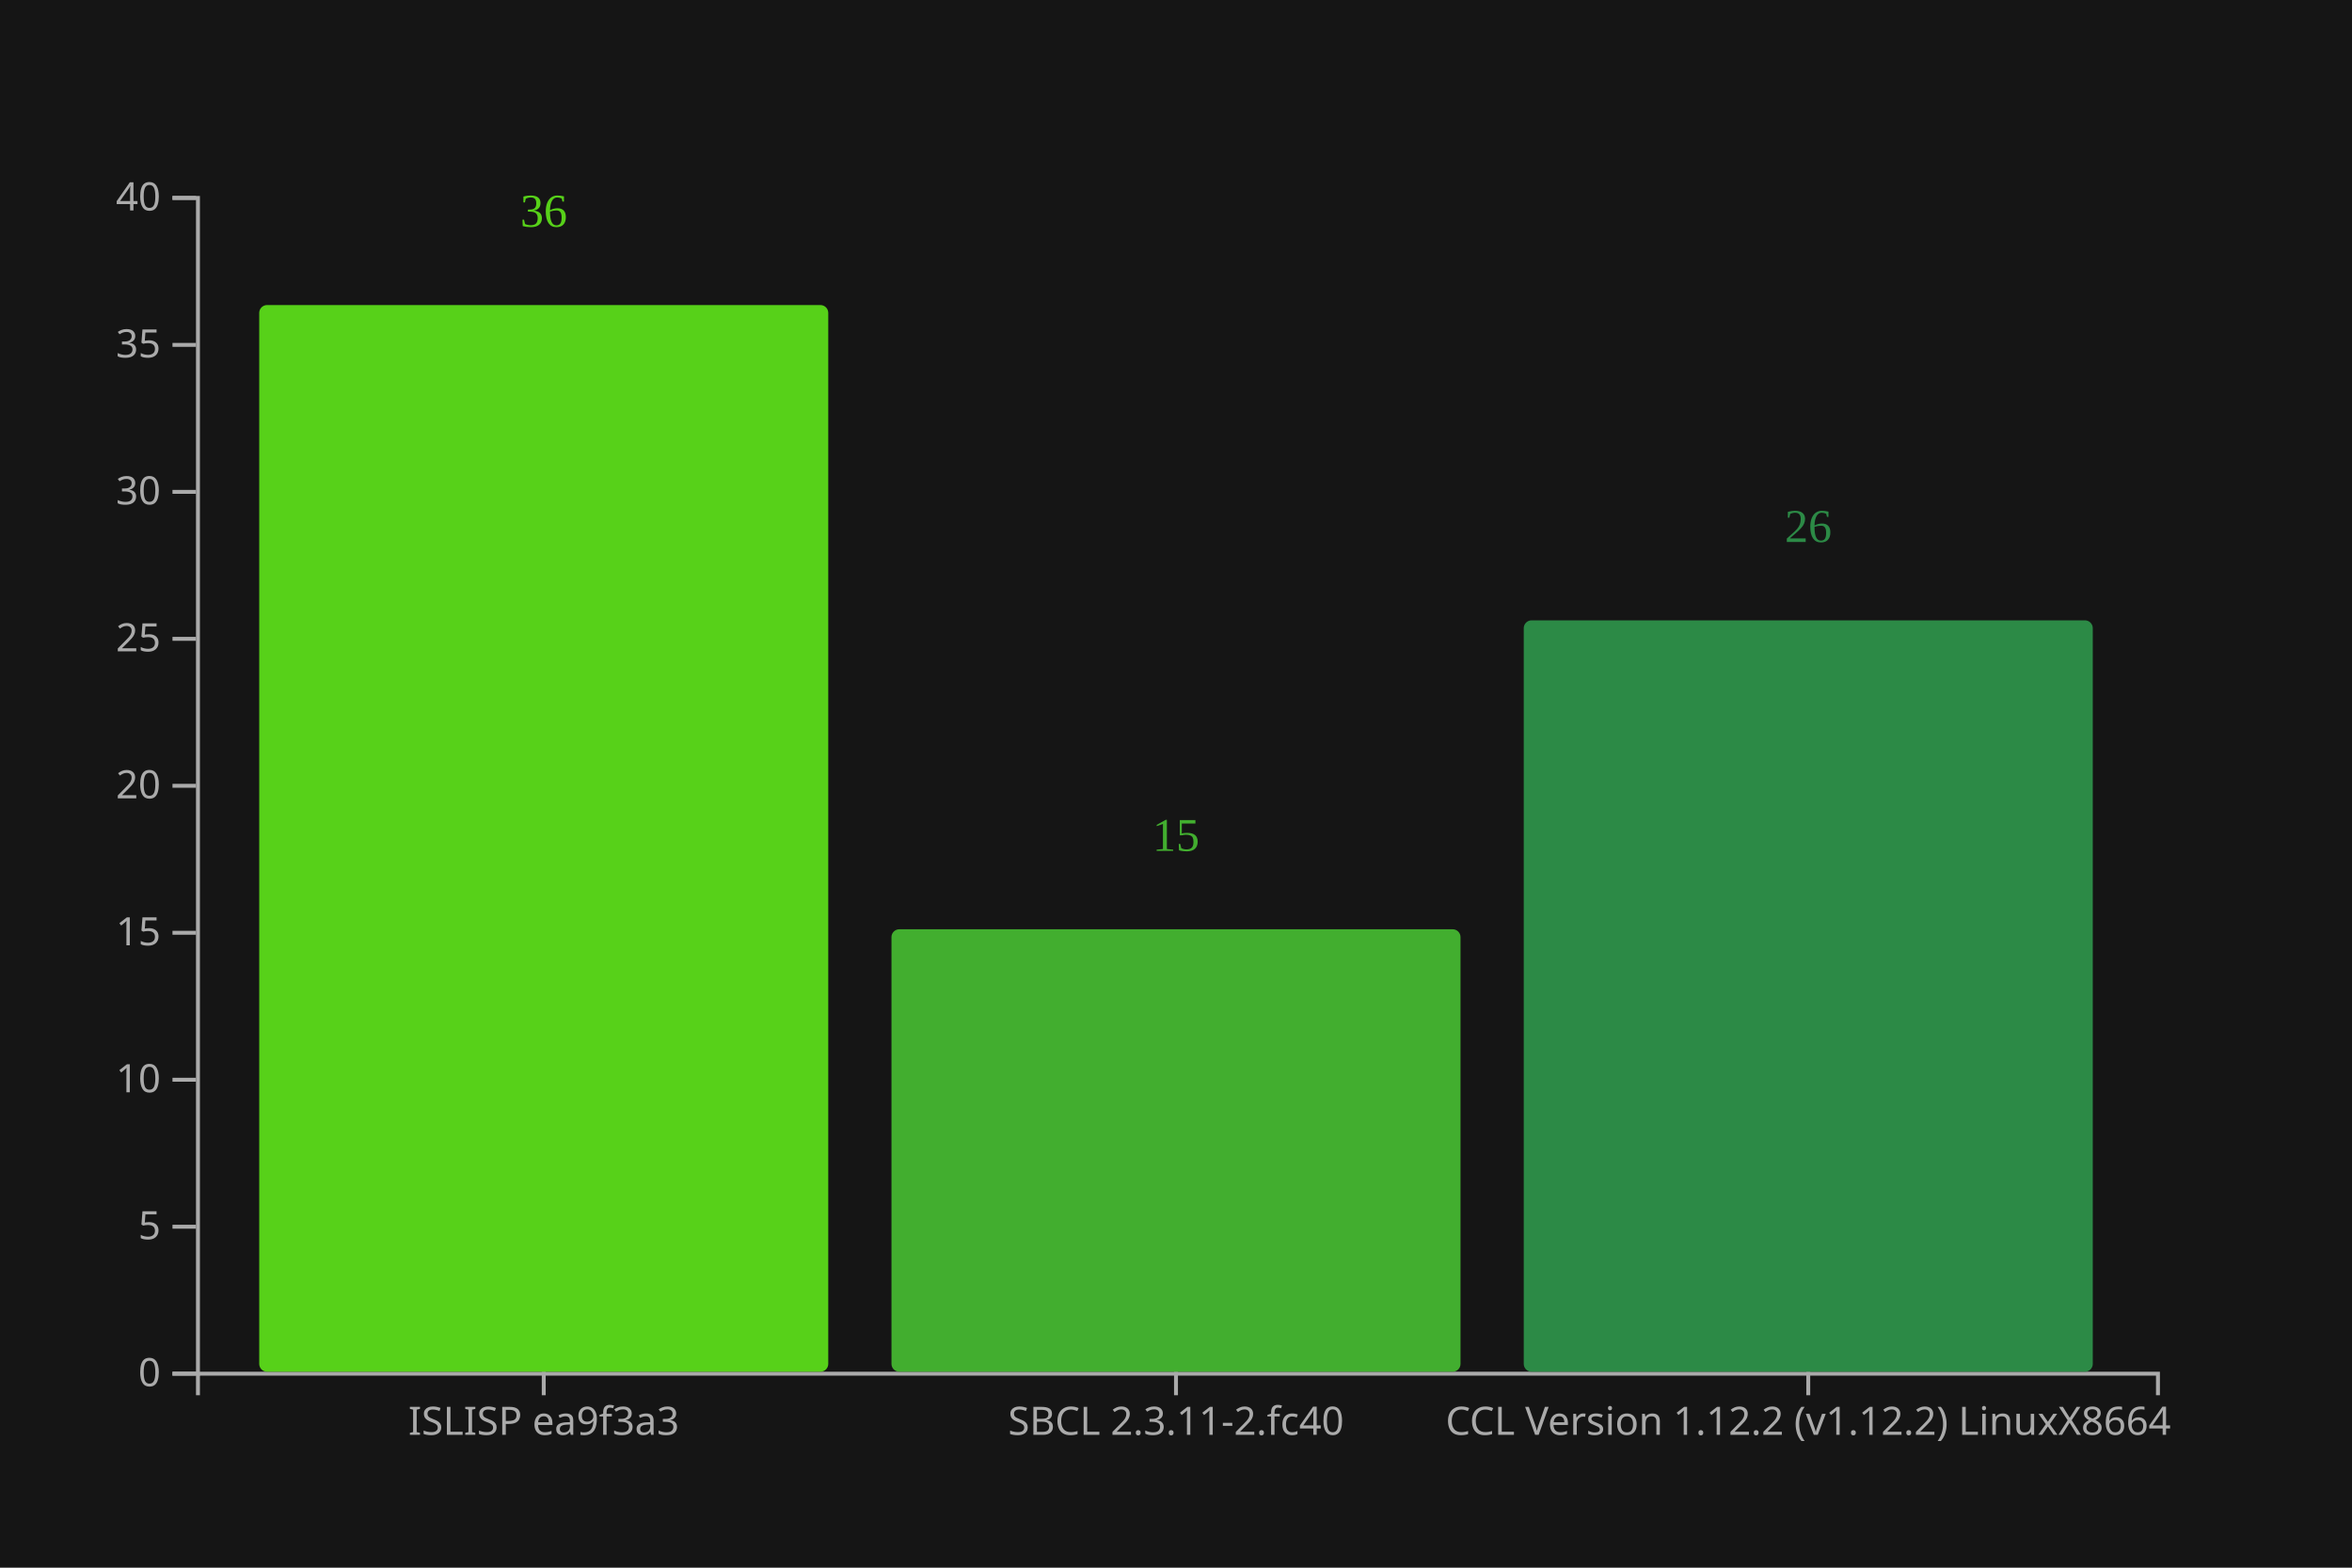
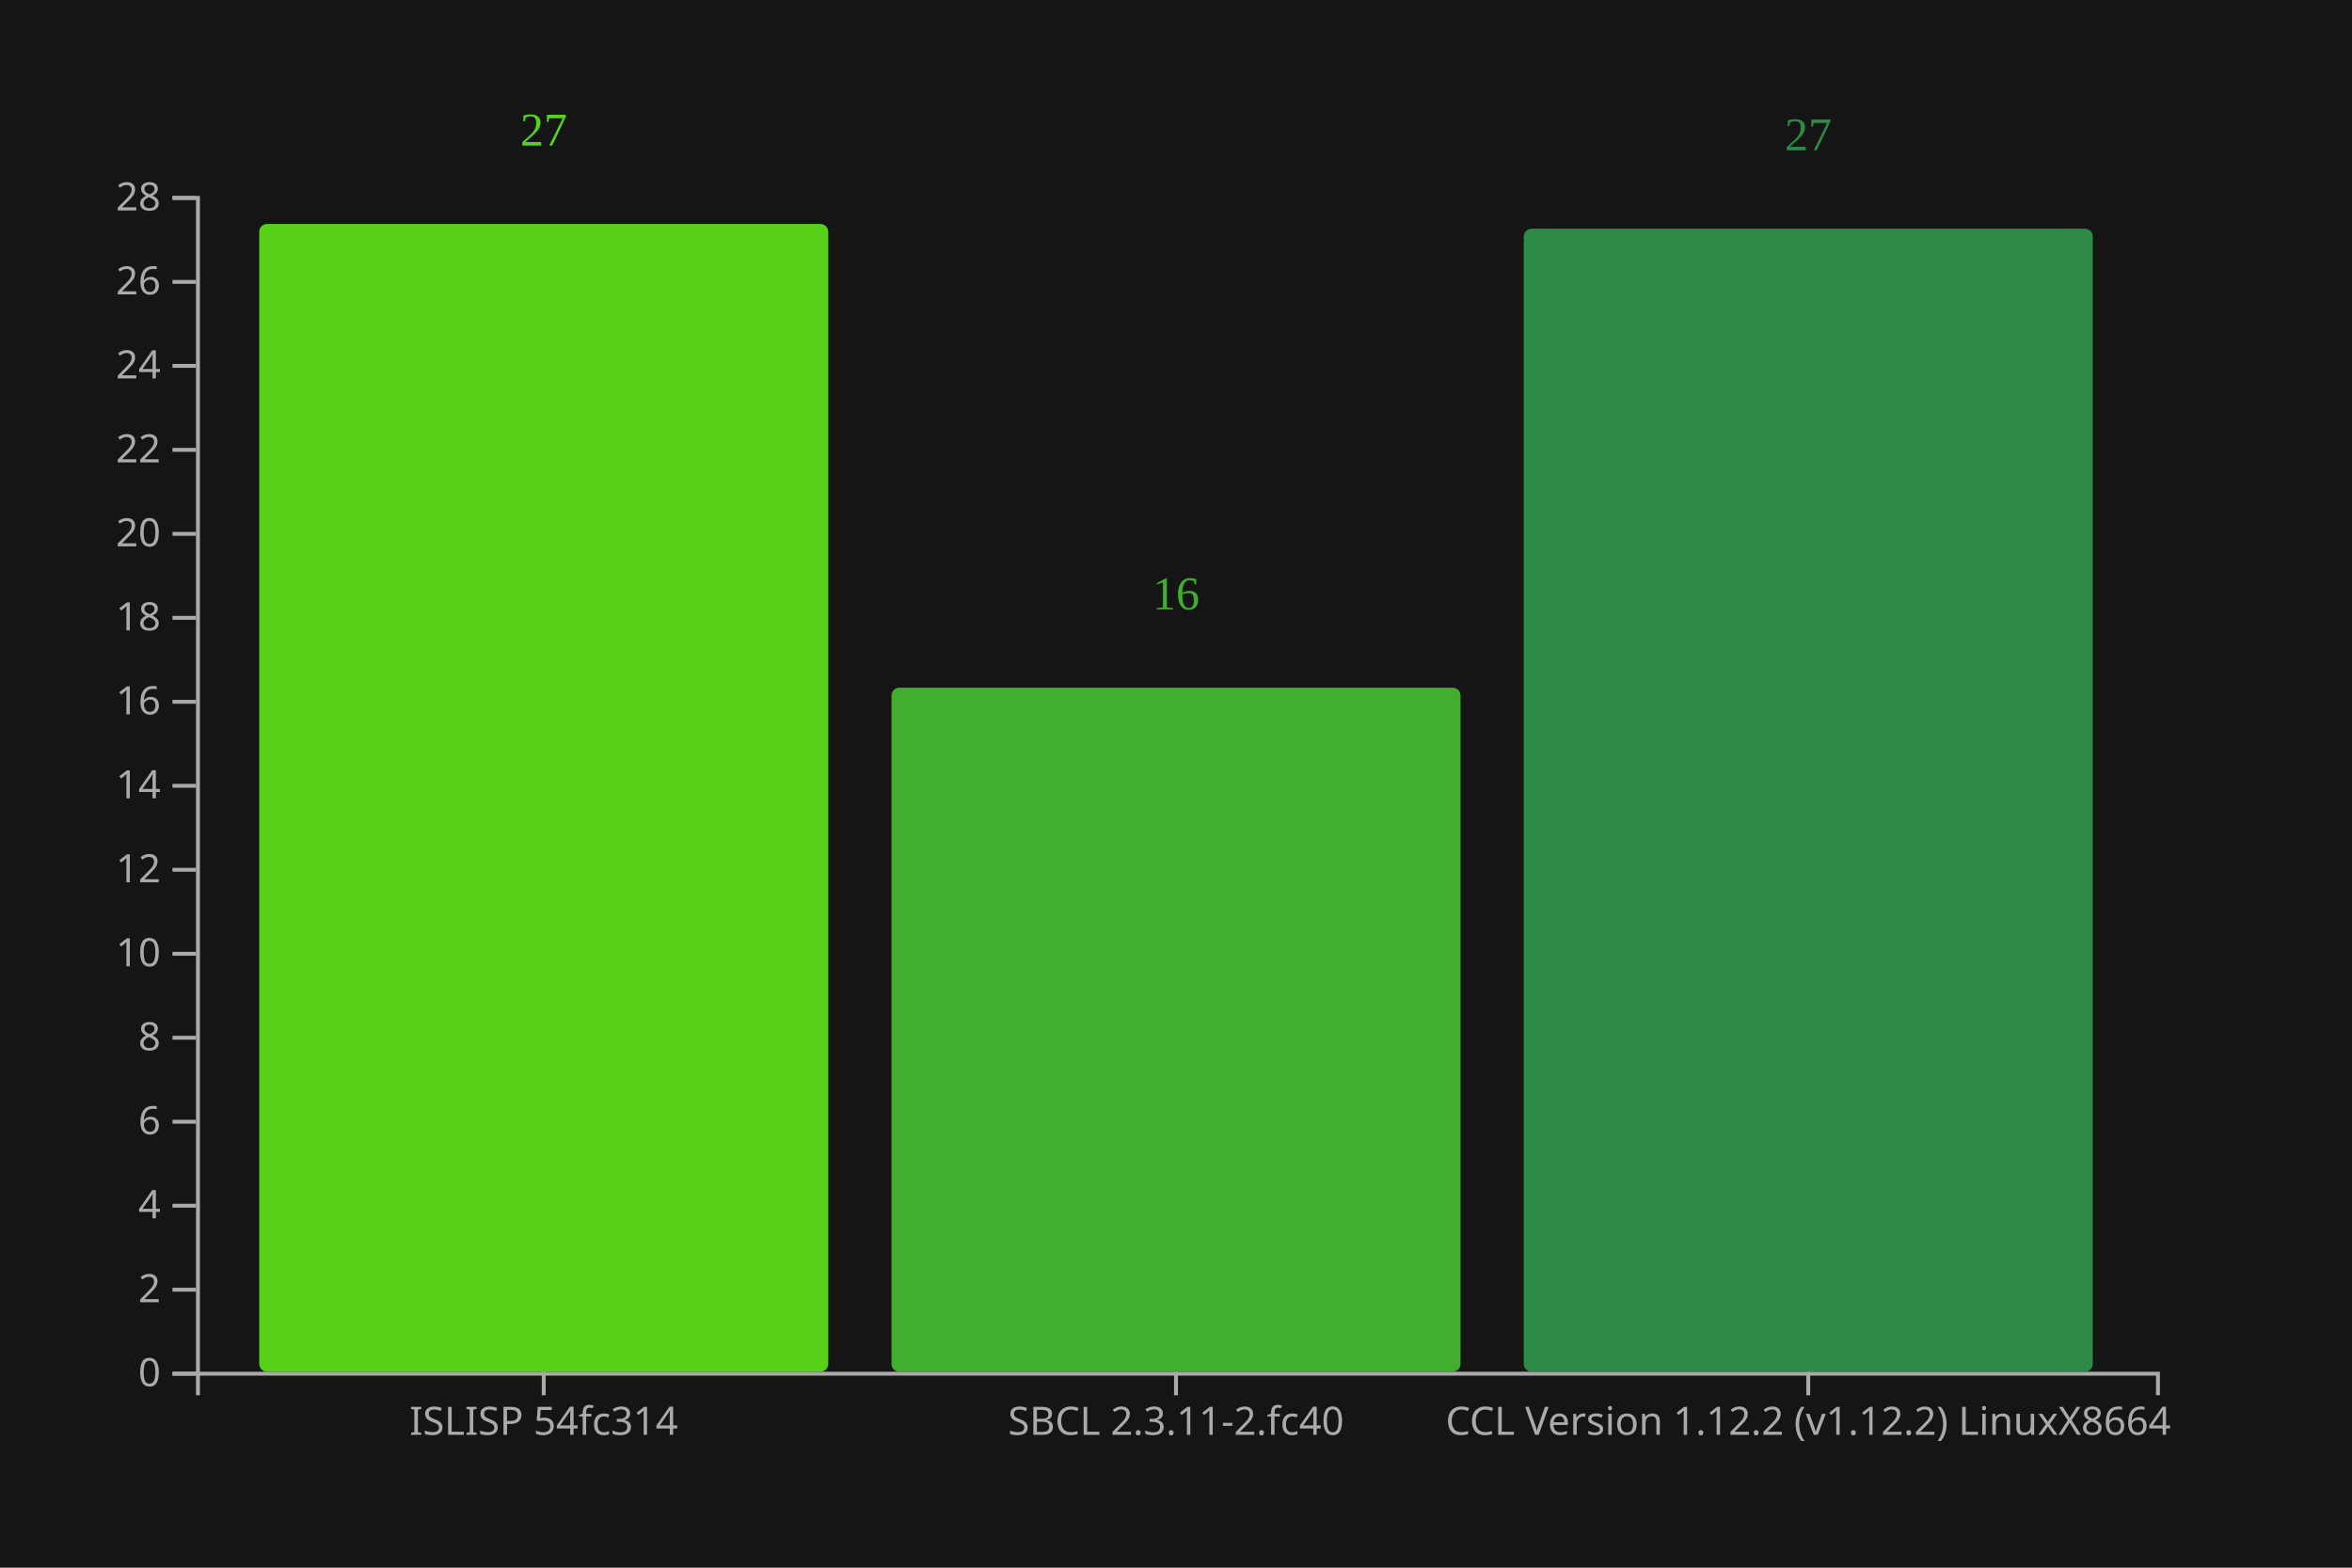
<svg xmlns="http://www.w3.org/2000/svg" width="600" height="400" class="benchmark-chart">
  <rect width="600" height="400" fill="#151515" />
  <g class="x-axis" transform="translate(0, 350)" fill="none" font-size="10" font-family="sans-serif" text-anchor="middle">
    <path class="domain" stroke="#aaaaaa" d="M50.5,6V0.5H550.5V6" />
    <g class="tick" opacity="1" transform="translate(138.7097,0)">
      <line stroke="#aaaaaa" y2="6" />
-       <text fill="#aaaaaa" y="9" dy="0.71em">ISLISP ea9f3a3</text>
+       <text fill="#aaaaaa" y="9" dy="0.71em">ISLISP 54fc314</text>
    </g>
    <g class="tick" opacity="1" transform="translate(300,0)">
      <line stroke="#aaaaaa" y2="6" />
      <text fill="#aaaaaa" y="9" dy="0.71em">SBCL 2.3.11-2.fc40</text>
    </g>
    <g class="tick" opacity="1" transform="translate(461.2903,0)">
      <line stroke="#aaaaaa" y2="6" />
      <text fill="#aaaaaa" y="9" dy="0.71em">CCL Version 1.12.2 (v1.12.2) LinuxX8664</text>
    </g>
  </g>
  <g class="y-axis" transform="translate(50, 0)" fill="none" font-size="10" font-family="sans-serif" text-anchor="end">
    <path class="domain" stroke="#aaaaaa" d="M-6,350.5H0.5V50.5H-6" />
    <g class="tick" opacity="1" transform="translate(0,350.5)">
      <line stroke="#aaaaaa" x2="-6" />
      <text fill="#aaaaaa" x="-9" dy="0.32em">0</text>
    </g>
-     <g class="tick" opacity="1" transform="translate(0,313)">
+     <g class="tick" opacity="1" transform="translate(0,329.0714)">
      <line stroke="#aaaaaa" x2="-6" />
-       <text fill="#aaaaaa" x="-9" dy="0.32em">5</text>
+       <text fill="#aaaaaa" x="-9" dy="0.32em">2</text>
    </g>
-     <g class="tick" opacity="1" transform="translate(0,275.5)">
+     <g class="tick" opacity="1" transform="translate(0,307.6429)">
+       <line stroke="#aaaaaa" x2="-6" />
+       <text fill="#aaaaaa" x="-9" dy="0.32em">4</text>
+     </g>
+     <g class="tick" opacity="1" transform="translate(0,286.2143)">
+       <line stroke="#aaaaaa" x2="-6" />
+       <text fill="#aaaaaa" x="-9" dy="0.32em">6</text>
+     </g>
+     <g class="tick" opacity="1" transform="translate(0,264.7857)">
+       <line stroke="#aaaaaa" x2="-6" />
+       <text fill="#aaaaaa" x="-9" dy="0.32em">8</text>
+     </g>
+     <g class="tick" opacity="1" transform="translate(0,243.3571)">
      <line stroke="#aaaaaa" x2="-6" />
      <text fill="#aaaaaa" x="-9" dy="0.32em">10</text>
    </g>
-     <g class="tick" opacity="1" transform="translate(0,238)">
+     <g class="tick" opacity="1" transform="translate(0,221.9286)">
      <line stroke="#aaaaaa" x2="-6" />
-       <text fill="#aaaaaa" x="-9" dy="0.32em">15</text>
+       <text fill="#aaaaaa" x="-9" dy="0.32em">12</text>
    </g>
    <g class="tick" opacity="1" transform="translate(0,200.5)">
      <line stroke="#aaaaaa" x2="-6" />
+       <text fill="#aaaaaa" x="-9" dy="0.32em">14</text>
+     </g>
+     <g class="tick" opacity="1" transform="translate(0,179.0714)">
+       <line stroke="#aaaaaa" x2="-6" />
+       <text fill="#aaaaaa" x="-9" dy="0.32em">16</text>
+     </g>
+     <g class="tick" opacity="1" transform="translate(0,157.6429)">
+       <line stroke="#aaaaaa" x2="-6" />
+       <text fill="#aaaaaa" x="-9" dy="0.32em">18</text>
+     </g>
+     <g class="tick" opacity="1" transform="translate(0,136.2143)">
+       <line stroke="#aaaaaa" x2="-6" />
      <text fill="#aaaaaa" x="-9" dy="0.32em">20</text>
    </g>
-     <g class="tick" opacity="1" transform="translate(0,163)">
+     <g class="tick" opacity="1" transform="translate(0,114.7857)">
      <line stroke="#aaaaaa" x2="-6" />
-       <text fill="#aaaaaa" x="-9" dy="0.32em">25</text>
+       <text fill="#aaaaaa" x="-9" dy="0.32em">22</text>
    </g>
-     <g class="tick" opacity="1" transform="translate(0,125.5)">
+     <g class="tick" opacity="1" transform="translate(0,93.35714)">
      <line stroke="#aaaaaa" x2="-6" />
-       <text fill="#aaaaaa" x="-9" dy="0.32em">30</text>
+       <text fill="#aaaaaa" x="-9" dy="0.32em">24</text>
    </g>
-     <g class="tick" opacity="1" transform="translate(0,88)">
+     <g class="tick" opacity="1" transform="translate(0,71.92857)">
      <line stroke="#aaaaaa" x2="-6" />
-       <text fill="#aaaaaa" x="-9" dy="0.32em">35</text>
+       <text fill="#aaaaaa" x="-9" dy="0.32em">26</text>
    </g>
    <g class="tick" opacity="1" transform="translate(0,50.5)">
      <line stroke="#aaaaaa" x2="-6" />
-       <text fill="#aaaaaa" x="-9" dy="0.32em">40</text>
+       <text fill="#aaaaaa" x="-9" dy="0.32em">28</text>
    </g>
  </g>
  <g>
    <g class="data-bar" text-anchor="middle">
-       <rect x="66.129" y="77.837" width="145.161" height="272.163" rx="2" ry="2" fill="rgb(87, 209, 25)" />
-       <text y="57.837" x="138.71" fill="rgb(87, 209, 25)">36</text>
+       <rect x="66.129" y="57.142" width="145.161" height="292.858" rx="2" ry="2" fill="rgb(87, 209, 25)" />
+       <text y="37.142" x="138.71" fill="rgb(87, 209, 25)">27</text>
    </g>
    <g class="data-bar" text-anchor="middle">
-       <rect x="227.419" y="237.104" width="145.161" height="112.896" rx="2" ry="2" fill="rgb(66, 174, 47)" />
-       <text y="217.104" x="300" fill="rgb(66, 174, 47)">15</text>
+       <rect x="227.419" y="175.467" width="145.161" height="174.533" rx="2" ry="2" fill="rgb(66, 174, 47)" />
+       <text y="155.467" x="300" fill="rgb(66, 174, 47)">16</text>
    </g>
    <g class="data-bar" text-anchor="middle">
-       <rect x="388.71" y="158.282" width="145.161" height="191.718" rx="2" ry="2" fill="rgb(44, 138, 70)" />
-       <text y="138.282" x="461.29" fill="rgb(44, 138, 70)">26</text>
+       <rect x="388.71" y="58.356" width="145.161" height="291.644" rx="2" ry="2" fill="rgb(44, 138, 70)" />
+       <text y="38.356" x="461.29" fill="rgb(44, 138, 70)">27</text>
    </g>
  </g>
</svg>
